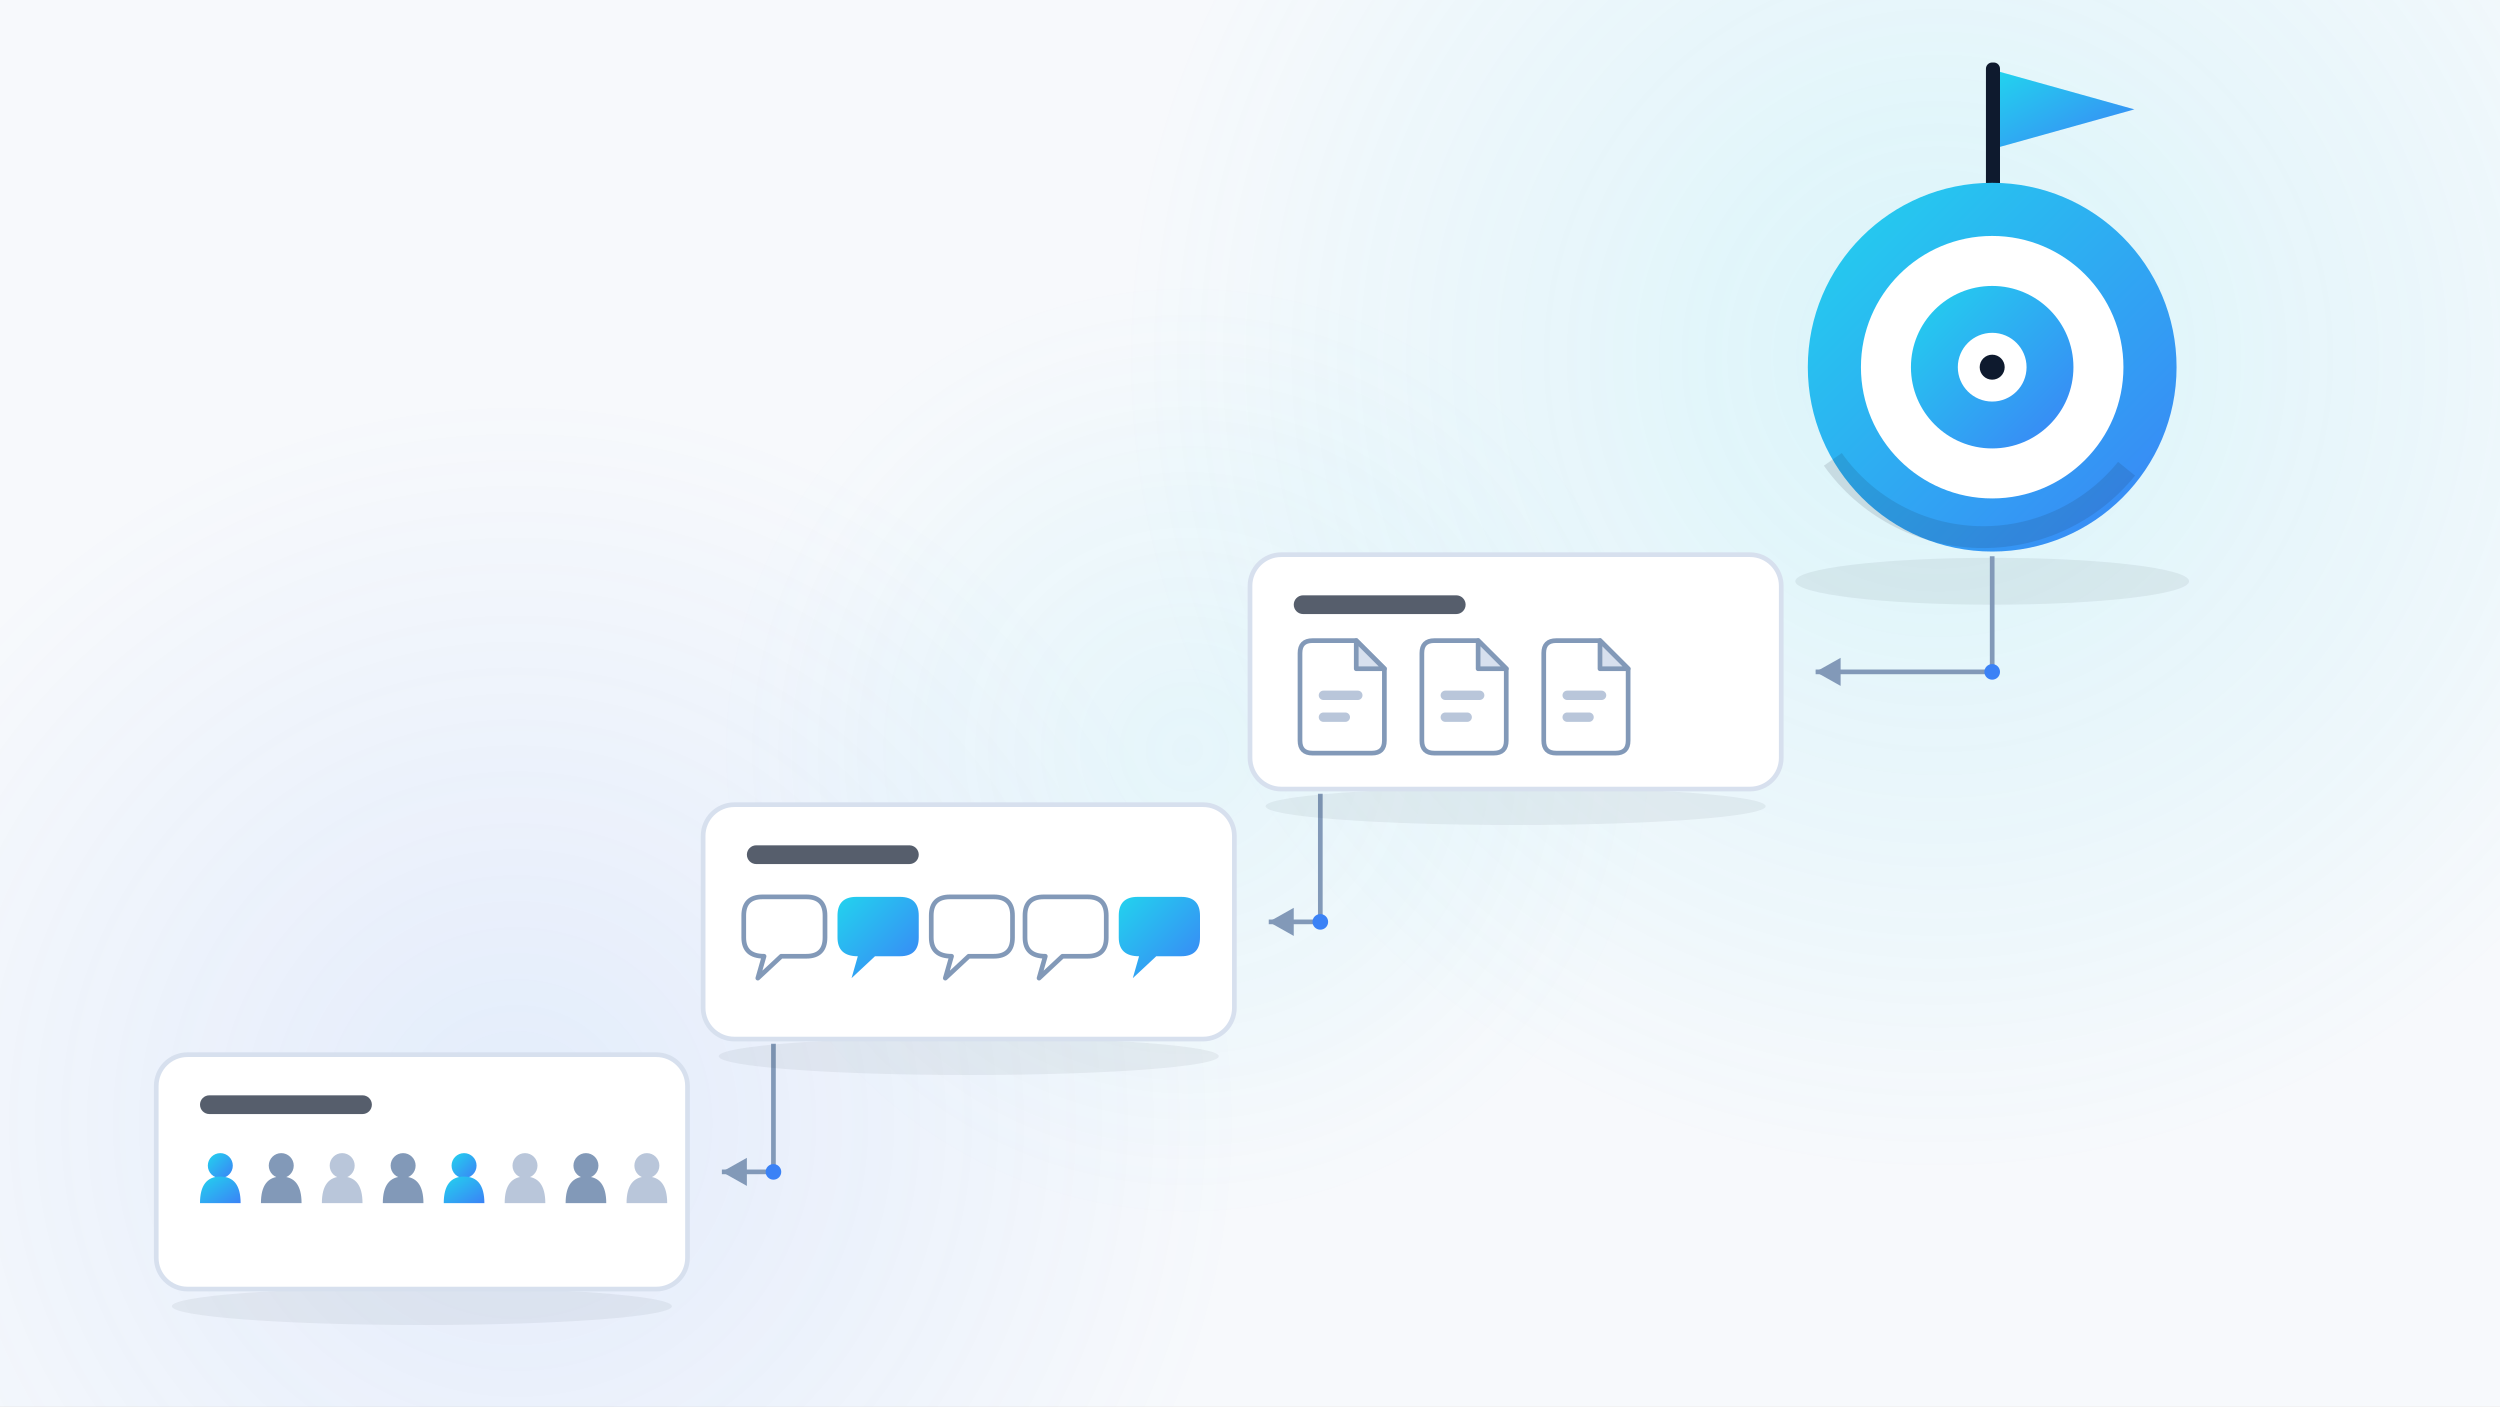
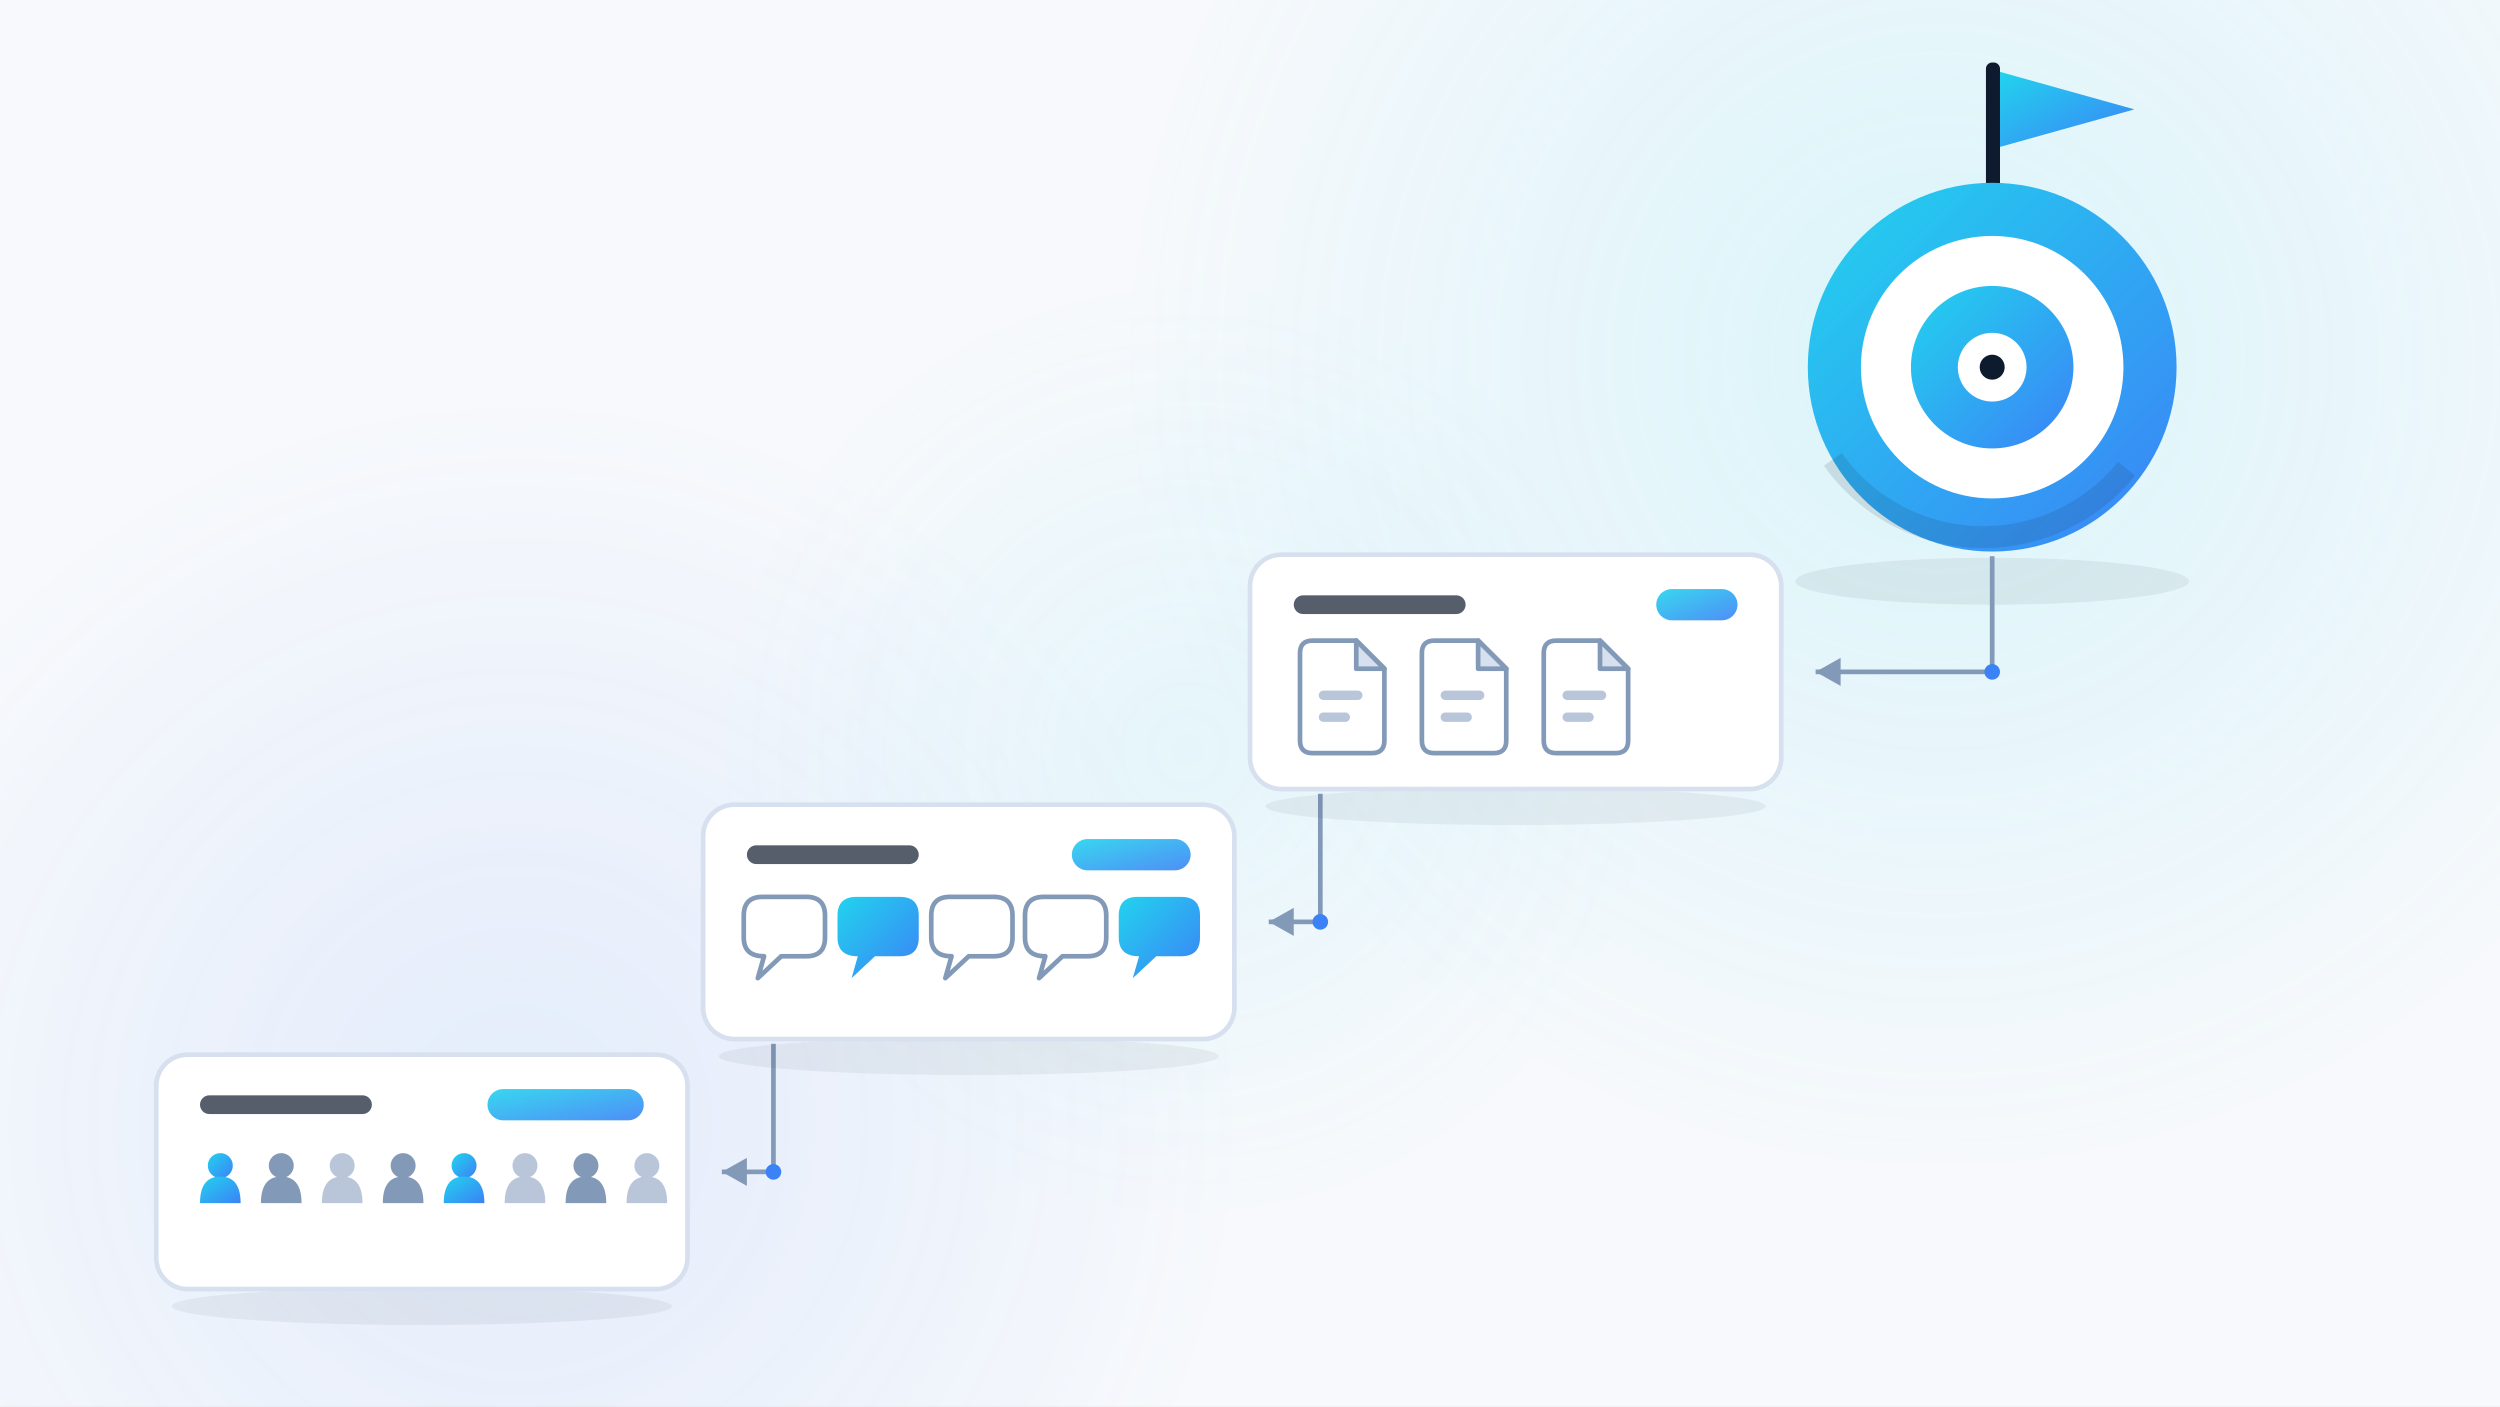
<svg xmlns="http://www.w3.org/2000/svg" viewBox="0 0 1600 900">
  <defs>
    <linearGradient id="acc" x1="0" y1="0" x2="1" y2="1">
      <stop offset="0" stop-color="#22d3ee" />
      <stop offset="1" stop-color="#3b82f6" />
    </linearGradient>
    <radialGradient id="wa">
      <stop offset="0" stop-color="#22d3ee" stop-opacity=".14" />
      <stop offset="1" stop-color="#22d3ee" stop-opacity="0" />
    </radialGradient>
    <radialGradient id="wb">
      <stop offset="0" stop-color="#3b82f6" stop-opacity=".11" />
      <stop offset="1" stop-color="#3b82f6" stop-opacity="0" />
    </radialGradient>
    <g id="doc">
      <path d="M0 8 Q0 0 8 0 H36 L54 18 V64 Q54 72 46 72 H8 Q0 72 0 64 Z" fill="#fff" stroke="#8299b8" stroke-width="3" />
      <path d="M36 0 L54 18 H36 Z" fill="#d7e0ee" stroke="#8299b8" stroke-width="3" stroke-linejoin="round" />
      <rect x="12" y="32" width="28" height="6" rx="3" fill="#b9c6da" />
      <rect x="12" y="46" width="20" height="6" rx="3" fill="#b9c6da" />
    </g>
    <path id="bub" d="M12 0 H40 Q52 0 52 12 V26 Q52 38 40 38 H24 L9 52 L13 38 Q0 38 0 26 V12 Q0 0 12 0 Z" />
    <g id="per">
      <circle cx="13" cy="8" r="8" />
      <path d="M0 32 Q0 15 13 15 Q26 15 26 32 Z" />
    </g>
  </defs>
  <rect width="1600" height="900" fill="#f7f9fc" />
  <circle cx="1240" cy="230" r="520" fill="url(#wa)" />
  <circle cx="330" cy="720" r="470" fill="url(#wb)" />
  <circle cx="760" cy="480" r="300" fill="url(#wa)" opacity=".6" />
  <ellipse cx="1275" cy="372" rx="126" ry="15" fill="#0e1a2e" opacity=".07" />
  <rect x="1271" y="40" width="9" height="84" rx="4" fill="#0e1a2e" />
  <path d="M1280 46 L1366 70 L1280 94 Z" fill="url(#acc)" />
  <circle cx="1275" cy="235" r="118" fill="url(#acc)" />
  <path d="M1173 294 A 118 118 0 0 0 1361 300" fill="none" stroke="#0e1a2e" stroke-width="14" opacity=".12" />
  <circle cx="1275" cy="235" r="84" fill="#ffffff" />
  <circle cx="1275" cy="235" r="52" fill="url(#acc)" />
  <circle cx="1275" cy="235" r="22" fill="#ffffff" />
  <circle cx="1275" cy="235" r="8" fill="#0e1a2e" />
  <g fill="none" stroke="#8299b8" stroke-width="3">
    <path d="M1275 356 V430 H1162" />
    <path d="M845 508 V590 H812" />
    <path d="M495 668 V750 H462" />
  </g>
  <g fill="#3b82f6">
    <circle cx="1275" cy="430" r="5" />
    <circle cx="845" cy="590" r="5" />
    <circle cx="495" cy="750" r="5" />
  </g>
  <g fill="#8299b8">
    <path d="M1162 430 L1178 421 V439 Z" />
    <path d="M812 590 L828 581 V599 Z" />
    <path d="M462 750 L478 741 V759 Z" />
  </g>
  <ellipse cx="970" cy="516" rx="160" ry="12" fill="#0e1a2e" opacity=".06" />
  <rect x="800" y="355" width="340" height="150" rx="20" fill="#ffffff" stroke="#d7e0ee" stroke-width="3" />
  <rect x="828" y="381" width="110" height="12" rx="6" fill="#0e1a2e" opacity=".7" />
+   <rect x="1060" y="377" width="52" height="20" rx="10" fill="url(#acc)" opacity=".9" />
  <use href="#doc" x="832" y="410" />
  <use href="#doc" x="910" y="410" />
  <use href="#doc" x="988" y="410" />
  <ellipse cx="620" cy="676" rx="160" ry="12" fill="#0e1a2e" opacity=".06" />
  <rect x="450" y="515" width="340" height="150" rx="20" fill="#ffffff" stroke="#d7e0ee" stroke-width="3" />
  <rect x="478" y="541" width="110" height="12" rx="6" fill="#0e1a2e" opacity=".7" />
+   <rect x="686" y="537" width="76" height="20" rx="10" fill="url(#acc)" opacity=".9" />
  <g stroke="#8299b8" stroke-width="3" stroke-linejoin="round">
    <use href="#bub" x="476" y="574" fill="#fff" />
    <use href="#bub" x="536" y="574" fill="url(#acc)" stroke="none" />
    <use href="#bub" x="596" y="574" fill="#fff" />
    <use href="#bub" x="656" y="574" fill="#fff" />
    <use href="#bub" x="716" y="574" fill="url(#acc)" stroke="none" />
  </g>
  <ellipse cx="270" cy="836" rx="160" ry="12" fill="#0e1a2e" opacity=".06" />
  <rect x="100" y="675" width="340" height="150" rx="20" fill="#ffffff" stroke="#d7e0ee" stroke-width="3" />
  <rect x="128" y="701" width="110" height="12" rx="6" fill="#0e1a2e" opacity=".7" />
+   <rect x="312" y="697" width="100" height="20" rx="10" fill="url(#acc)" opacity=".9" />
  <use href="#per" x="128" y="738" fill="url(#acc)" />
  <use href="#per" x="167" y="738" fill="#8299b8" />
  <use href="#per" x="206" y="738" fill="#b9c6da" />
  <use href="#per" x="245" y="738" fill="#8299b8" />
  <use href="#per" x="284" y="738" fill="url(#acc)" />
  <use href="#per" x="323" y="738" fill="#b9c6da" />
  <use href="#per" x="362" y="738" fill="#8299b8" />
  <use href="#per" x="401" y="738" fill="#b9c6da" />
</svg>
